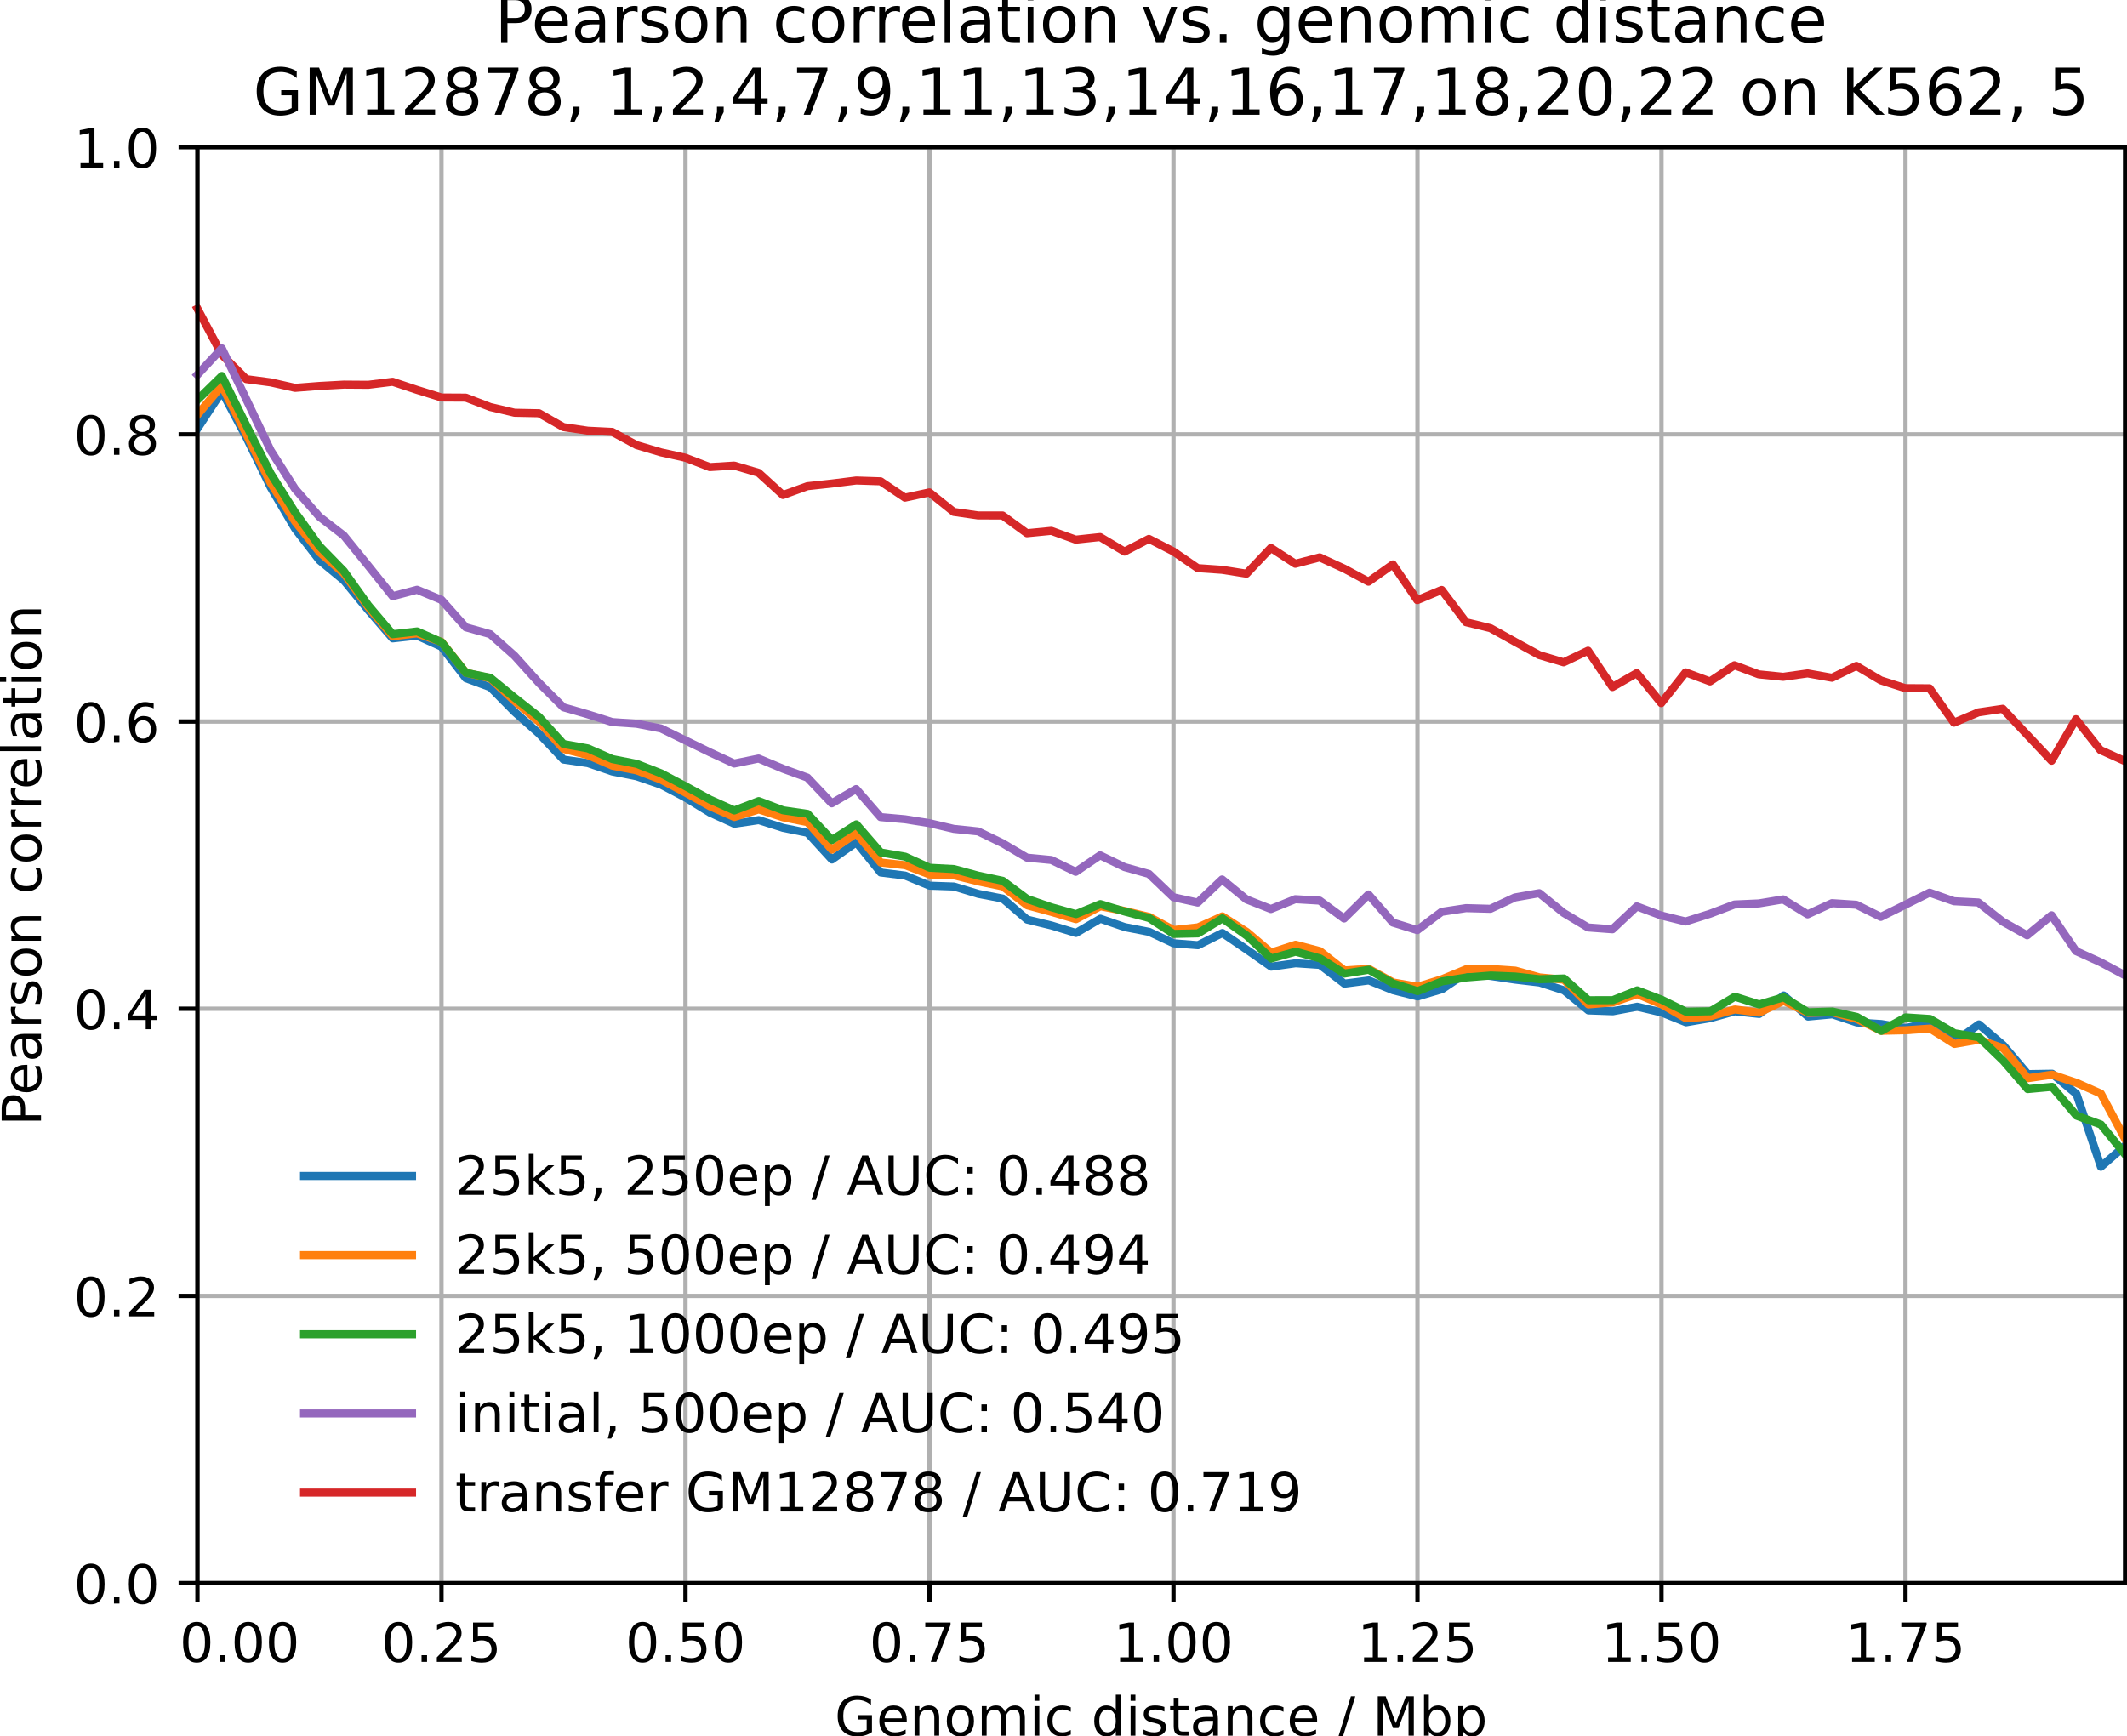
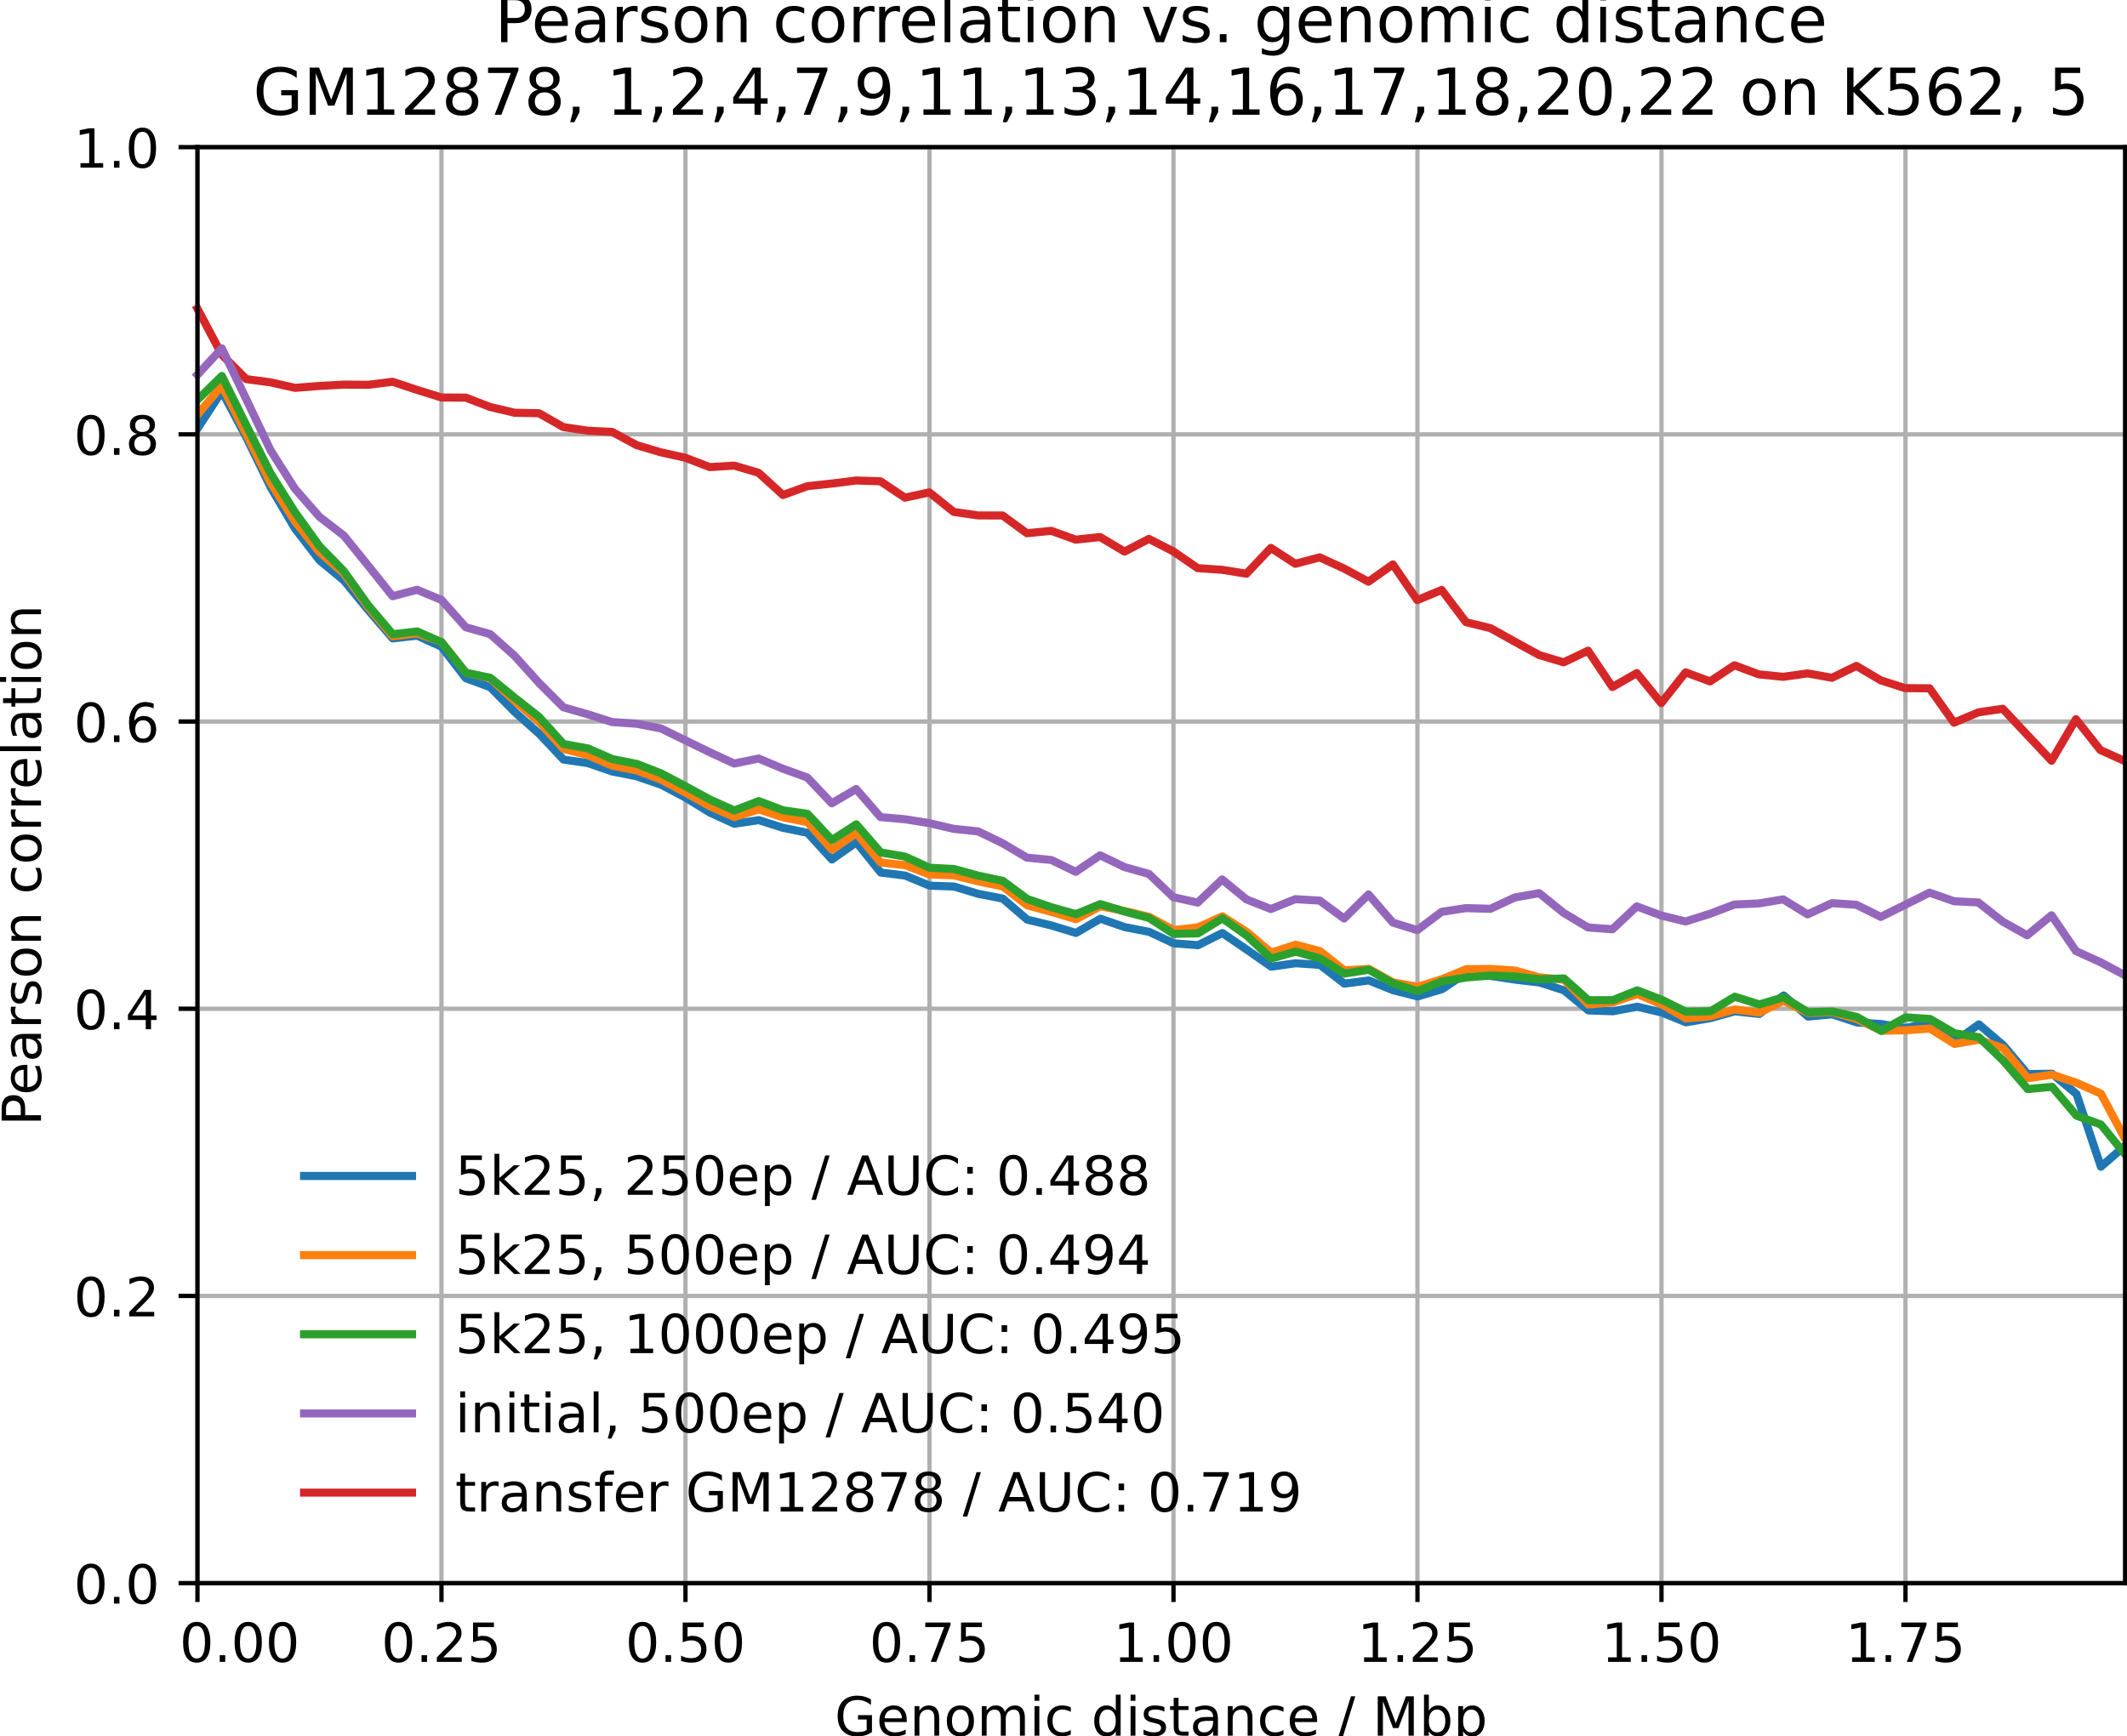
<svg xmlns="http://www.w3.org/2000/svg" version="1.1" id="svg2" xml:space="preserve" width="80mm" height="65.3mm" viewBox="0 0 302.362 246.803">
  <defs id="defs6">
    <clipPath clipPathUnits="userSpaceOnUse" id="clipPath22">
      <path d="M 57.6,38.016 H 414.72 V 304.128 H 57.6 Z" id="path20" />
    </clipPath>
    <clipPath clipPathUnits="userSpaceOnUse" id="clipPath40">
      <path d="M 57.6,38.016 H 414.72 V 304.128 H 57.6 Z" id="path38" />
    </clipPath>
    <clipPath clipPathUnits="userSpaceOnUse" id="clipPath58">
      <path d="M 57.6,38.016 H 414.72 V 304.128 H 57.6 Z" id="path56" />
    </clipPath>
    <clipPath clipPathUnits="userSpaceOnUse" id="clipPath76">
      <path d="M 57.6,38.016 H 414.72 V 304.128 H 57.6 Z" id="path74" />
    </clipPath>
    <clipPath clipPathUnits="userSpaceOnUse" id="clipPath94">
      <path d="M 57.6,38.016 H 414.72 V 304.128 H 57.6 Z" id="path92" />
    </clipPath>
    <clipPath clipPathUnits="userSpaceOnUse" id="clipPath112">
      <path d="M 57.6,38.016 H 414.72 V 304.128 H 57.6 Z" id="path110" />
    </clipPath>
    <clipPath clipPathUnits="userSpaceOnUse" id="clipPath130">
      <path d="M 57.6,38.016 H 414.72 V 304.128 H 57.6 Z" id="path128" />
    </clipPath>
    <clipPath clipPathUnits="userSpaceOnUse" id="clipPath148">
      <path d="M 57.6,38.016 H 414.72 V 304.128 H 57.6 Z" id="path146" />
    </clipPath>
    <clipPath clipPathUnits="userSpaceOnUse" id="clipPath170">
      <path d="M 57.6,38.016 H 414.72 V 304.128 H 57.6 Z" id="path168" />
    </clipPath>
    <clipPath clipPathUnits="userSpaceOnUse" id="clipPath188">
      <path d="M 57.6,38.016 H 414.72 V 304.128 H 57.6 Z" id="path186" />
    </clipPath>
    <clipPath clipPathUnits="userSpaceOnUse" id="clipPath206">
      <path d="M 57.6,38.016 H 414.72 V 304.128 H 57.6 Z" id="path204" />
    </clipPath>
    <clipPath clipPathUnits="userSpaceOnUse" id="clipPath224">
      <path d="M 57.6,38.016 H 414.72 V 304.128 H 57.6 Z" id="path222" />
    </clipPath>
    <clipPath clipPathUnits="userSpaceOnUse" id="clipPath242">
      <path d="M 57.6,38.016 H 414.72 V 304.128 H 57.6 Z" id="path240" />
    </clipPath>
    <clipPath clipPathUnits="userSpaceOnUse" id="clipPath260">
      <path d="M 57.6,38.016 H 414.72 V 304.128 H 57.6 Z" id="path258" />
    </clipPath>
    <clipPath clipPathUnits="userSpaceOnUse" id="clipPath282">
      <path d="M 57.6,38.016 H 414.72 V 304.128 H 57.6 Z" id="path280" />
    </clipPath>
    <clipPath clipPathUnits="userSpaceOnUse" id="clipPath292">
      <path d="M 57.6,38.016 H 414.72 V 304.128 H 57.6 Z" id="path290" />
    </clipPath>
    <clipPath clipPathUnits="userSpaceOnUse" id="clipPath302">
      <path d="M 57.6,38.016 H 414.72 V 304.128 H 57.6 Z" id="path300" />
    </clipPath>
    <clipPath clipPathUnits="userSpaceOnUse" id="clipPath312">
      <path d="M 57.6,38.016 H 414.72 V 304.128 H 57.6 Z" id="path310" />
    </clipPath>
    <clipPath clipPathUnits="userSpaceOnUse" id="clipPath322">
      <path d="M 57.6,38.016 H 414.72 V 304.128 H 57.6 Z" id="path320" />
    </clipPath>
  </defs>
  <g id="g10" transform="matrix(1.333333,0,0,-1.333333,-28.02396,443.5936)">
    <path d="M 57.6,38.016 V 304.128" style="fill:none;stroke:#b0b0b0;stroke-width:0.8;stroke-linecap:square;stroke-linejoin:round;stroke-miterlimit:10;stroke-dasharray:none;stroke-opacity:1" id="path24" transform="matrix(0.5754808,0,0,0.5754808,8.922531,141.9839)" />
    <path d="M 102.805,38.016 V 304.128" style="fill:none;stroke:#b0b0b0;stroke-width:0.8;stroke-linecap:square;stroke-linejoin:round;stroke-miterlimit:10;stroke-dasharray:none;stroke-opacity:1" id="path42" transform="matrix(0.5754808,0,0,0.5754808,8.922531,141.9839)" />
    <path d="M 94.1,163.861 V 317.004" style="fill:none;stroke:#b0b0b0;stroke-width:0.46;stroke-linecap:square;stroke-linejoin:round;stroke-miterlimit:10;stroke-dasharray:none;stroke-opacity:1" id="path60" />
    <path d="M 193.215,38.016 V 304.128" style="fill:none;stroke:#b0b0b0;stroke-width:0.8;stroke-linecap:square;stroke-linejoin:round;stroke-miterlimit:10;stroke-dasharray:none;stroke-opacity:1" id="path78" transform="matrix(0.5754808,0,0,0.5754808,8.922531,141.9839)" />
    <path d="M 238.42,38.016 V 304.128" style="fill:none;stroke:#b0b0b0;stroke-width:0.8;stroke-linecap:square;stroke-linejoin:round;stroke-miterlimit:10;stroke-dasharray:none;stroke-opacity:1" id="path96" transform="matrix(0.5754808,0,0,0.5754808,8.922531,141.9839)" />
    <path d="M 283.625,38.016 V 304.128" style="fill:none;stroke:#b0b0b0;stroke-width:0.8;stroke-linecap:square;stroke-linejoin:round;stroke-miterlimit:10;stroke-dasharray:none;stroke-opacity:1" id="path114" transform="matrix(0.5754808,0,0,0.5754808,8.922531,141.9839)" />
    <path d="M 328.83,38.016 V 304.128" style="fill:none;stroke:#b0b0b0;stroke-width:0.8;stroke-linecap:square;stroke-linejoin:round;stroke-miterlimit:10;stroke-dasharray:none;stroke-opacity:1" id="path132" transform="matrix(0.5754808,0,0,0.5754808,8.922531,141.9839)" />
    <path d="M 374.035,38.016 V 304.128" style="fill:none;stroke:#b0b0b0;stroke-width:0.8;stroke-linecap:square;stroke-linejoin:round;stroke-miterlimit:10;stroke-dasharray:none;stroke-opacity:1" id="path150" transform="matrix(0.5754808,0,0,0.5754808,8.922531,141.9839)" />
    <path d="M 57.6,38.016 H 414.72" style="fill:none;stroke:#b0b0b0;stroke-width:0.8;stroke-linecap:square;stroke-linejoin:round;stroke-miterlimit:10;stroke-dasharray:none;stroke-opacity:1" id="path172" transform="matrix(0.5754808,0,0,0.5754808,8.922531,141.9839)" />
    <path d="M 57.6,91.238 H 414.72" style="fill:none;stroke:#b0b0b0;stroke-width:0.8;stroke-linecap:square;stroke-linejoin:round;stroke-miterlimit:10;stroke-dasharray:none;stroke-opacity:1" id="path190" transform="matrix(0.5754808,0,0,0.5754808,8.922531,141.9839)" />
    <path d="M 57.6,144.461 H 414.72" style="fill:none;stroke:#b0b0b0;stroke-width:0.8;stroke-linecap:square;stroke-linejoin:round;stroke-miterlimit:10;stroke-dasharray:none;stroke-opacity:1" id="path208" transform="matrix(0.5754808,0,0,0.5754808,8.922531,141.9839)" />
    <path d="M 57.6,197.683 H 414.72" style="fill:none;stroke:#b0b0b0;stroke-width:0.8;stroke-linecap:square;stroke-linejoin:round;stroke-miterlimit:10;stroke-dasharray:none;stroke-opacity:1" id="path226" transform="matrix(0.5754808,0,0,0.5754808,8.922531,141.9839)" />
    <path d="M 57.6,250.906 H 414.72" style="fill:none;stroke:#b0b0b0;stroke-width:0.8;stroke-linecap:square;stroke-linejoin:round;stroke-miterlimit:10;stroke-dasharray:none;stroke-opacity:1" id="path244" transform="matrix(0.5754808,0,0,0.5754808,8.922531,141.9839)" />
    <path d="M 57.6,304.128 H 414.72" style="fill:none;stroke:#b0b0b0;stroke-width:0.8;stroke-linecap:square;stroke-linejoin:round;stroke-miterlimit:10;stroke-dasharray:none;stroke-opacity:1" id="path262" transform="matrix(0.5754808,0,0,0.5754808,8.922531,141.9839)" />
    <path d="m 42.07,299.772 2.601,-4.907 2.601,-2.601 2.601,-0.346 2.601,-0.586 2.601,0.203 2.601,0.143 2.601,-0.019 2.601,0.322 2.601,-0.866 2.601,-0.81 2.601,-0.015 2.601,-1 2.601,-0.613 2.601,-0.053 2.601,-1.479 2.601,-0.383 2.601,-0.128 2.601,-1.409 2.601,-0.773 2.601,-0.574 2.601,-0.997 2.601,0.16 2.601,-0.767 2.601,-2.369 2.601,0.939 2.601,0.282 2.601,0.325 2.601,-0.085 2.601,-1.744 2.601,0.563 2.601,-2.084 2.601,-0.375 2.601,-0.002 2.601,-1.895 2.601,0.254 2.601,-0.94 2.601,0.279 2.601,-1.551 2.601,1.353 2.601,-1.333 2.601,-1.785 2.601,-0.179 2.601,-0.412 2.601,2.748 2.601,-1.691 2.601,0.682 2.601,-1.192 2.601,-1.4 2.601,1.842 2.601,-3.808 2.601,1.084 2.601,-3.44 2.601,-0.633 2.601,-1.449 2.601,-1.424 2.601,-0.773 2.601,1.241 2.601,-3.877 2.601,1.488 2.601,-3.203 2.601,3.282 2.601,-0.967 2.601,1.723 2.601,-0.97 2.601,-0.262 2.601,0.365 2.601,-0.466 2.601,1.264 2.601,-1.541 2.601,-0.83 2.601,-0.018 2.601,-3.666 2.601,1.101 2.601,0.383 2.601,-2.778 2.601,-2.764 2.601,4.431 2.601,-3.29 2.601,-1.171" style="fill:none;stroke:#d62728;stroke-width:0.863;stroke-linecap:square;stroke-linejoin:round;stroke-miterlimit:10;stroke-dasharray:none;stroke-opacity:1" id="path324" />
    <g id="g16" transform="matrix(0.5754808,0,0,0.5754808,8.922531,141.9839)">
      <g id="g18" clip-path="url(#clipPath22)" />
    </g>
    <path d="m 42.07,163.861 v -2.014" style="fill:#000000;fill-opacity:1;fill-rule:nonzero;stroke:#000000;stroke-width:0.46;stroke-linecap:butt;stroke-linejoin:round;stroke-miterlimit:10;stroke-dasharray:none;stroke-opacity:1" id="path28" />
    <g id="g34" transform="matrix(0.5754808,0,0,0.5754808,8.922531,141.9839)">
      <g id="g36" clip-path="url(#clipPath40)" />
    </g>
    <path d="m 68.085,163.861 v -2.014" style="fill:#000000;fill-opacity:1;fill-rule:nonzero;stroke:#000000;stroke-width:0.46;stroke-linecap:butt;stroke-linejoin:round;stroke-miterlimit:10;stroke-dasharray:none;stroke-opacity:1" id="path46" />
    <path d="m 94.1,163.861 v -2.014" style="fill:#000000;fill-opacity:1;fill-rule:nonzero;stroke:#000000;stroke-width:0.46;stroke-linecap:butt;stroke-linejoin:round;stroke-miterlimit:10;stroke-dasharray:none;stroke-opacity:1" id="path64" />
    <g id="g70" transform="matrix(0.5754808,0,0,0.5754808,8.922531,141.9839)">
      <g id="g72" clip-path="url(#clipPath76)" />
    </g>
    <path d="m 120.114,163.861 v -2.014" style="fill:#000000;fill-opacity:1;fill-rule:nonzero;stroke:#000000;stroke-width:0.46;stroke-linecap:butt;stroke-linejoin:round;stroke-miterlimit:10;stroke-dasharray:none;stroke-opacity:1" id="path82" />
    <g id="g88" transform="matrix(0.5754808,0,0,0.5754808,8.922531,141.9839)">
      <g id="g90" clip-path="url(#clipPath94)" />
    </g>
    <path d="m 146.129,163.861 v -2.014" style="fill:#000000;fill-opacity:1;fill-rule:nonzero;stroke:#000000;stroke-width:0.46;stroke-linecap:butt;stroke-linejoin:round;stroke-miterlimit:10;stroke-dasharray:none;stroke-opacity:1" id="path100" />
    <g id="g106" transform="matrix(0.5754808,0,0,0.5754808,8.922531,141.9839)">
      <g id="g108" clip-path="url(#clipPath112)" />
    </g>
    <path d="m 172.143,163.861 v -2.014" style="fill:#000000;fill-opacity:1;fill-rule:nonzero;stroke:#000000;stroke-width:0.46;stroke-linecap:butt;stroke-linejoin:round;stroke-miterlimit:10;stroke-dasharray:none;stroke-opacity:1" id="path118" />
    <g id="g124" transform="matrix(0.5754808,0,0,0.5754808,8.922531,141.9839)">
      <g id="g126" clip-path="url(#clipPath130)" />
    </g>
    <path d="m 198.158,163.861 v -2.014" style="fill:#000000;fill-opacity:1;fill-rule:nonzero;stroke:#000000;stroke-width:0.46;stroke-linecap:butt;stroke-linejoin:round;stroke-miterlimit:10;stroke-dasharray:none;stroke-opacity:1" id="path136" />
    <g id="g142" transform="matrix(0.5754808,0,0,0.5754808,8.922531,141.9839)">
      <g id="g144" clip-path="url(#clipPath148)" />
    </g>
    <path d="m 224.173,163.861 v -2.014" style="fill:#000000;fill-opacity:1;fill-rule:nonzero;stroke:#000000;stroke-width:0.46;stroke-linecap:butt;stroke-linejoin:round;stroke-miterlimit:10;stroke-dasharray:none;stroke-opacity:1" id="path154" />
    <g id="g164" transform="matrix(0.5754808,0,0,0.5754808,8.922531,141.9839)">
      <g id="g166" clip-path="url(#clipPath170)" />
    </g>
    <path d="M 42.07,163.861 H 40.056" style="fill:#000000;fill-opacity:1;fill-rule:nonzero;stroke:#000000;stroke-width:0.46;stroke-linecap:butt;stroke-linejoin:round;stroke-miterlimit:10;stroke-dasharray:none;stroke-opacity:1" id="path176" />
    <g id="g182" transform="matrix(0.5754808,0,0,0.5754808,8.922531,141.9839)">
      <g id="g184" clip-path="url(#clipPath188)" />
    </g>
    <path d="M 42.07,194.49 H 40.056" style="fill:#000000;fill-opacity:1;fill-rule:nonzero;stroke:#000000;stroke-width:0.46;stroke-linecap:butt;stroke-linejoin:round;stroke-miterlimit:10;stroke-dasharray:none;stroke-opacity:1" id="path194" />
    <g id="g200" transform="matrix(0.5754808,0,0,0.5754808,8.922531,141.9839)">
      <g id="g202" clip-path="url(#clipPath206)" />
    </g>
    <path d="M 42.07,225.118 H 40.056" style="fill:#000000;fill-opacity:1;fill-rule:nonzero;stroke:#000000;stroke-width:0.46;stroke-linecap:butt;stroke-linejoin:round;stroke-miterlimit:10;stroke-dasharray:none;stroke-opacity:1" id="path212" />
    <g id="g218" transform="matrix(0.5754808,0,0,0.5754808,8.922531,141.9839)">
      <g id="g220" clip-path="url(#clipPath224)" />
    </g>
    <path d="M 42.07,255.747 H 40.056" style="fill:#000000;fill-opacity:1;fill-rule:nonzero;stroke:#000000;stroke-width:0.46;stroke-linecap:butt;stroke-linejoin:round;stroke-miterlimit:10;stroke-dasharray:none;stroke-opacity:1" id="path230" />
    <g id="g236" transform="matrix(0.5754808,0,0,0.5754808,8.922531,141.9839)">
      <g id="g238" clip-path="url(#clipPath242)" />
    </g>
    <path d="M 42.07,286.375 H 40.056" style="fill:#000000;fill-opacity:1;fill-rule:nonzero;stroke:#000000;stroke-width:0.46;stroke-linecap:butt;stroke-linejoin:round;stroke-miterlimit:10;stroke-dasharray:none;stroke-opacity:1" id="path248" />
    <g id="g254" transform="matrix(0.5754808,0,0,0.5754808,8.922531,141.9839)">
      <g id="g256" clip-path="url(#clipPath260)" />
    </g>
    <path d="M 42.07,317.004 H 40.056" style="fill:#000000;fill-opacity:1;fill-rule:nonzero;stroke:#000000;stroke-width:0.46;stroke-linecap:butt;stroke-linejoin:round;stroke-miterlimit:10;stroke-dasharray:none;stroke-opacity:1" id="path266" />
    <g id="g278" clip-path="url(#clipPath282)" transform="matrix(0.5754808,0,0,0.5754808,8.922531,141.9839)">
      <path d="m 57.6,251.973 4.521,6.906 4.521,-8.504 4.521,-9.281 4.521,-7.665 4.521,-5.859 4.521,-3.731 4.521,-5.508 4.521,-5.24 4.521,0.507 4.521,-2.046 4.521,-5.84 4.521,-1.673 4.521,-4.588 4.521,-4.015 4.521,-4.8 4.521,-0.659 4.521,-1.552 4.521,-0.893 4.521,-1.558 4.521,-2.383 4.521,-2.785 4.521,-2.064 4.521,0.672 4.521,-1.436 4.521,-0.913 4.521,-4.945 4.521,3.193 4.521,-5.613 4.521,-0.562 4.521,-1.873 4.521,-0.156 4.521,-1.365 4.521,-0.87 4.521,-3.895 4.521,-1.096 4.521,-1.38 4.521,2.643 4.521,-1.561 4.521,-0.878 4.521,-2.118 4.521,-0.355 4.521,2.262 4.521,-3.084 4.521,-3.155 4.521,0.632 4.521,-0.303 4.521,-3.472 4.521,0.588 4.521,-1.815 4.521,-1.141 4.521,1.34 4.521,3.022 4.521,-0.585 4.521,-0.669 4.521,-0.531 4.521,-1.454 4.521,-3.721 4.521,-0.159 4.521,0.847 4.521,-1.071 4.521,-1.82 4.521,0.773 4.521,1.266 4.521,-0.492 4.521,3.43 4.521,-3.913 4.521,0.415 4.521,-1.508 4.521,-0.291 4.521,-0.763 4.521,1.086 4.521,-3.62 4.521,3.232 4.521,-3.864 4.521,-5.347 4.521,0.074 4.521,-3.768 4.521,-13.475 4.521,3.938" style="fill:none;stroke:#1f77b4;stroke-width:1.5;stroke-linecap:square;stroke-linejoin:round;stroke-miterlimit:10;stroke-dasharray:none;stroke-opacity:1" id="path284" />
    </g>
    <g id="g288" clip-path="url(#clipPath292)" transform="matrix(0.5754808,0,0,0.5754808,8.922531,141.9839)">
      <path d="m 57.6,254.536 4.521,5.403 4.521,-8.958 4.521,-9.085 4.521,-7.139 4.521,-5.667 4.521,-3.956 4.521,-6.243 4.521,-5.403 4.521,0.54 4.521,-1.597 4.521,-5.71 4.521,-1.029 4.521,-4.209 4.521,-3.836 4.521,-5.039 4.521,-1.156 4.521,-1.951 4.521,-0.869 4.521,-1.722 4.521,-2.398 4.521,-2.53 4.521,-1.995 4.521,1.412 4.521,-1.47 4.521,-0.892 4.521,-5.099 4.521,3.052 4.521,-5.437 4.521,-0.489 4.521,-1.722 4.521,-0.159 4.521,-1.127 4.521,-0.931 4.521,-3.497 4.521,-1.225 4.521,-1.346 4.521,2.397 4.521,-0.877 4.521,-1.09 4.521,-2.44 4.521,0.497 4.521,2.038 4.521,-2.891 4.521,-3.841 4.521,1.471 4.521,-1.19 4.521,-3.568 4.521,0.286 4.521,-2.518 4.521,-0.797 4.521,1.404 4.521,1.863 4.521,0.024 4.521,-0.297 4.521,-1.259 4.521,-0.424 4.521,-4.59 4.521,0.388 4.521,1.542 4.521,-1.911 4.521,-2.604 4.521,0.397 4.521,1.266 4.521,-0.59 4.521,2.191 4.521,-2.241 4.521,0.124 4.521,-1.255 4.521,-2.188 4.521,0.1 4.521,0.31 4.521,-2.845 4.521,0.782 4.521,-1.593 4.521,-5.543 4.521,0.661 4.521,-1.51 4.521,-2.008 4.521,-8.457" style="fill:none;stroke:#ff7f0e;stroke-width:1.5;stroke-linecap:square;stroke-linejoin:round;stroke-miterlimit:10;stroke-dasharray:none;stroke-opacity:1" id="path294" />
    </g>
    <g id="g298" clip-path="url(#clipPath302)" transform="matrix(0.5754808,0,0,0.5754808,8.922531,141.9839)">
      <path d="m 57.6,257.301 4.521,4.419 4.521,-9.12 4.521,-8.969 4.521,-7.178 4.521,-6.267 4.521,-4.636 4.521,-6.339 4.521,-5.345 4.521,0.515 4.521,-1.985 4.521,-5.681 4.521,-0.927 4.521,-3.694 4.521,-3.562 4.521,-5.013 4.521,-0.816 4.521,-1.976 4.521,-0.89 4.521,-1.761 4.521,-2.385 4.521,-2.464 4.521,-2.024 4.521,1.737 4.521,-1.708 4.521,-0.659 4.521,-4.845 4.521,2.902 4.521,-5.212 4.521,-0.772 4.521,-2.057 4.521,-0.242 4.521,-1.23 4.521,-0.955 4.521,-3.357 4.521,-1.547 4.521,-1.265 4.521,1.859 4.521,-1.386 4.521,-1.193 4.521,-2.944 4.521,0.098 4.521,2.785 4.521,-3.205 4.521,-4.24 4.521,1.268 4.521,-1.246 4.521,-2.813 4.521,0.714 4.521,-2.552 4.521,-1.418 4.521,1.81 4.521,0.725 4.521,0.365 4.521,-0.189 4.521,-0.5 4.521,0.137 4.521,-4.029 4.521,0.014 4.521,1.814 4.521,-1.733 4.521,-2.229 4.521,0.086 4.521,2.703 4.521,-1.437 4.521,1.33 4.521,-2.783 4.521,0.143 4.521,-1.004 4.521,-2.582 4.521,2.501 4.521,-0.297 4.521,-2.644 4.521,-0.744 4.521,-4.353 4.521,-5.251 4.521,0.416 4.521,-5.342 4.521,-1.644 4.521,-5.566" style="fill:none;stroke:#2ca02c;stroke-width:1.5;stroke-linecap:square;stroke-linejoin:round;stroke-miterlimit:10;stroke-dasharray:none;stroke-opacity:1" id="path304" />
    </g>
    <path d="m 42.07,292.736 2.601,2.805 2.601,-5.416 2.601,-5.469 2.601,-4.097 2.601,-2.978 2.601,-2.004 2.601,-3.215 2.601,-3.25 2.601,0.688 2.601,-1.079 2.601,-2.922 2.601,-0.733 2.601,-2.312 2.601,-2.888 2.601,-2.6 2.601,-0.75 2.601,-0.826 2.601,-0.179 2.601,-0.502 2.601,-1.272 2.601,-1.266 2.601,-1.204 2.601,0.535 2.601,-1.089 2.601,-0.942 2.601,-2.745 2.601,1.522 2.601,-2.992 2.601,-0.231 2.601,-0.415 2.601,-0.61 2.601,-0.271 2.601,-1.26 2.601,-1.536 2.601,-0.25 2.601,-1.263 2.601,1.763 2.601,-1.258 2.601,-0.73 2.601,-2.481 2.601,-0.574 2.601,2.465 2.601,-2.127 2.601,-1.025 2.601,1.049 2.601,-0.152 2.601,-1.909 2.601,2.565 2.601,-3 2.601,-0.804 2.601,1.951 2.601,0.396 2.601,-0.073 2.601,1.21 2.601,0.456 2.601,-2.103 2.601,-1.553 2.601,-0.194 2.601,2.443 2.601,-0.974 2.601,-0.639 2.601,0.823 2.601,0.988 2.601,0.116 2.601,0.432 2.601,-1.596 2.601,1.193 2.601,-0.171 2.601,-1.294 2.601,1.291 2.601,1.294 2.601,-0.914 2.601,-0.134 2.601,-2.043 2.601,-1.457 2.601,2.136 2.601,-3.818 2.601,-1.182 2.601,-1.386" style="fill:none;stroke:#9467bd;stroke-width:0.863;stroke-linecap:square;stroke-linejoin:round;stroke-miterlimit:10;stroke-dasharray:none;stroke-opacity:1" id="path314" />
    <path d="M 42.07,163.861 V 317.004" style="fill:none;stroke:#000000;stroke-width:0.46;stroke-linecap:square;stroke-linejoin:miter;stroke-miterlimit:10;stroke-dasharray:none;stroke-opacity:1" id="path328" />
    <path d="M 247.586,163.861 V 317.004" style="fill:none;stroke:#000000;stroke-width:0.46;stroke-linecap:square;stroke-linejoin:miter;stroke-miterlimit:10;stroke-dasharray:none;stroke-opacity:1" id="path330" />
    <path d="M 42.07,163.861 H 247.586" style="fill:none;stroke:#000000;stroke-width:0.46;stroke-linecap:square;stroke-linejoin:miter;stroke-miterlimit:10;stroke-dasharray:none;stroke-opacity:1" id="path332" />
    <path d="M 42.07,317.004 H 247.586" style="fill:none;stroke:#000000;stroke-width:0.46;stroke-linecap:square;stroke-linejoin:miter;stroke-miterlimit:10;stroke-dasharray:none;stroke-opacity:1" id="path334" />
    <path d="M 53.436,207.286 H 64.945" style="fill:none;stroke:#1f77b4;stroke-width:0.863;stroke-linecap:square;stroke-linejoin:round;stroke-miterlimit:10;stroke-dasharray:none;stroke-opacity:1" id="path344" />
    <path d="M 53.436,198.843 H 64.945" style="fill:none;stroke:#ff7f0e;stroke-width:0.863;stroke-linecap:square;stroke-linejoin:round;stroke-miterlimit:10;stroke-dasharray:none;stroke-opacity:1" id="path350" />
    <path d="M 53.436,190.399 H 64.945" style="fill:none;stroke:#2ca02c;stroke-width:0.863;stroke-linecap:square;stroke-linejoin:round;stroke-miterlimit:10;stroke-dasharray:none;stroke-opacity:1" id="path356" />
    <path d="M 53.436,181.956 H 64.945" style="fill:none;stroke:#9467bd;stroke-width:0.863;stroke-linecap:square;stroke-linejoin:round;stroke-miterlimit:10;stroke-dasharray:none;stroke-opacity:1" id="path362" />
    <path d="M 53.436,173.513 H 64.945" style="fill:none;stroke:#d62728;stroke-width:0.863;stroke-linecap:square;stroke-linejoin:round;stroke-miterlimit:10;stroke-dasharray:none;stroke-opacity:1" id="path368" />
  </g>
  <g id="layer1" style="display:inline" transform="translate(-28.02396,-17.20642)">
    <text style="font-variant:normal;font-weight:normal;font-size:7.673px;font-family:'DejaVu Sans';-inkscape-font-specification:DejaVuSans;writing-mode:lr-tb;fill:#000000;fill-opacity:1;fill-rule:nonzero;stroke:none;stroke-width:0.767" id="text32" x="53.551" y="253.516">
      <tspan x="53.551 58.431 60.871 65.752" y="253.516" id="tspan30" style="stroke-width:0.767">0.00</tspan>
    </text>
    <text style="font-variant:normal;font-weight:normal;font-size:7.673px;font-family:'DejaVu Sans';-inkscape-font-specification:DejaVuSans;writing-mode:lr-tb;fill:#000000;fill-opacity:1;fill-rule:nonzero;stroke:none;stroke-width:0.767" id="text50" x="82.238" y="253.516">
      <tspan x="82.238 87.118 89.558 94.438" y="253.516" id="tspan48" style="stroke-width:0.767">0.25</tspan>
    </text>
    <text style="font-variant:normal;font-weight:normal;font-size:7.673px;font-family:'DejaVu Sans';-inkscape-font-specification:DejaVuSans;writing-mode:lr-tb;fill:#000000;fill-opacity:1;fill-rule:nonzero;stroke:none;stroke-width:0.767" id="text68" x="116.924" y="253.516">
      <tspan x="116.924 121.804 124.244 129.124" y="253.516" id="tspan66" style="stroke-width:0.767">0.50</tspan>
    </text>
    <text style="font-variant:normal;font-weight:normal;font-size:7.673px;font-family:'DejaVu Sans';-inkscape-font-specification:DejaVuSans;writing-mode:lr-tb;fill:#000000;fill-opacity:1;fill-rule:nonzero;stroke:none;stroke-width:0.767" id="text86" x="151.61" y="253.516">
      <tspan x="151.61 156.49 158.93 163.81" y="253.516" id="tspan84" style="stroke-width:0.767">0.75</tspan>
    </text>
    <text style="font-variant:normal;font-weight:normal;font-size:7.673px;font-family:'DejaVu Sans';-inkscape-font-specification:DejaVuSans;writing-mode:lr-tb;fill:#000000;fill-opacity:1;fill-rule:nonzero;stroke:none;stroke-width:0.767" id="text104" x="186.296" y="253.516">
      <tspan x="186.296 191.176 193.616 198.496" y="253.516" id="tspan102" style="stroke-width:0.767">1.00</tspan>
    </text>
    <text style="font-variant:normal;font-weight:normal;font-size:7.673px;font-family:'DejaVu Sans';-inkscape-font-specification:DejaVuSans;writing-mode:lr-tb;fill:#000000;fill-opacity:1;fill-rule:nonzero;stroke:none;stroke-width:0.767" id="text122" x="220.982" y="253.516">
      <tspan x="220.982 225.862 228.302 233.183" y="253.516" id="tspan120" style="stroke-width:0.767">1.25</tspan>
    </text>
    <text style="font-variant:normal;font-weight:normal;font-size:7.673px;font-family:'DejaVu Sans';-inkscape-font-specification:DejaVuSans;writing-mode:lr-tb;fill:#000000;fill-opacity:1;fill-rule:nonzero;stroke:none;stroke-width:0.767" id="text140" x="255.668" y="253.516">
      <tspan x="255.668 260.549 262.989 267.869" y="253.516" id="tspan138" style="stroke-width:0.767">1.50</tspan>
    </text>
    <text style="font-variant:normal;font-weight:normal;font-size:7.673px;font-family:'DejaVu Sans';-inkscape-font-specification:DejaVuSans;writing-mode:lr-tb;fill:#000000;fill-opacity:1;fill-rule:nonzero;stroke:none;stroke-width:0.767" id="text158" x="290.355" y="253.516">
      <tspan x="290.355 295.235 297.675 302.555" y="253.516" id="tspan156" style="stroke-width:0.767">1.75</tspan>
    </text>
    <text style="font-variant:normal;font-weight:normal;font-size:7.673px;font-family:'DejaVu Sans';-inkscape-font-specification:DejaVuSans;writing-mode:lr-tb;fill:#000000;fill-opacity:1;fill-rule:nonzero;stroke:none;stroke-width:0.767" id="text162" x="146.664" y="264.007">
      <tspan x="146.664 152.611 157.33 162.194 166.89 174.364 176.497 180.717 183.157 188.03 190.163 194.16 197.168 201.872 206.737 210.957 215.676 218.116 220.702 223.142 229.763 234.636" y="264.007" id="tspan160" style="stroke-width:0.767">Genomic distance / Mbp</tspan>
    </text>
    <text style="font-variant:normal;font-weight:normal;font-size:7.673px;font-family:'DejaVu Sans';-inkscape-font-specification:DejaVuSans;writing-mode:lr-tb;fill:#000000;fill-opacity:1;fill-rule:nonzero;stroke:none;stroke-width:0.767" id="text180" x="38.517" y="245.231">
      <tspan x="38.517 43.398 45.838" y="245.231" id="tspan178" style="stroke-width:0.767">0.0</tspan>
    </text>
    <text style="font-variant:normal;font-weight:normal;font-size:7.673px;font-family:'DejaVu Sans';-inkscape-font-specification:DejaVuSans;writing-mode:lr-tb;fill:#000000;fill-opacity:1;fill-rule:nonzero;stroke:none;stroke-width:0.767" id="text198" x="38.517" y="204.393">
      <tspan x="38.517 43.398 45.838" y="204.393" id="tspan196" style="stroke-width:0.767">0.2</tspan>
    </text>
    <text style="font-variant:normal;font-weight:normal;font-size:7.673px;font-family:'DejaVu Sans';-inkscape-font-specification:DejaVuSans;writing-mode:lr-tb;fill:#000000;fill-opacity:1;fill-rule:nonzero;stroke:none;stroke-width:0.767" id="text216" x="38.517" y="163.555">
      <tspan x="38.517 43.398 45.838" y="163.555" id="tspan214" style="stroke-width:0.767">0.4</tspan>
    </text>
    <text style="font-variant:normal;font-weight:normal;font-size:7.673px;font-family:'DejaVu Sans';-inkscape-font-specification:DejaVuSans;writing-mode:lr-tb;fill:#000000;fill-opacity:1;fill-rule:nonzero;stroke:none;stroke-width:0.767" id="text234" x="38.517" y="122.718">
      <tspan x="38.517 43.398 45.838" y="122.718" id="tspan232" style="stroke-width:0.767">0.6</tspan>
    </text>
    <text style="font-variant:normal;font-weight:normal;font-size:7.673px;font-family:'DejaVu Sans';-inkscape-font-specification:DejaVuSans;writing-mode:lr-tb;fill:#000000;fill-opacity:1;fill-rule:nonzero;stroke:none;stroke-width:0.767" id="text252" x="38.517" y="81.88">
      <tspan x="38.517 43.398 45.838" y="81.88" id="tspan250" style="stroke-width:0.767">0.8</tspan>
    </text>
    <text style="font-variant:normal;font-weight:normal;font-size:7.673px;font-family:'DejaVu Sans';-inkscape-font-specification:DejaVuSans;writing-mode:lr-tb;fill:#000000;fill-opacity:1;fill-rule:nonzero;stroke:none;stroke-width:0.767" id="text270" x="38.517" y="41.042">
      <tspan x="38.517 43.398 45.838" y="41.042" id="tspan268" style="stroke-width:0.767">1.0</tspan>
    </text>
    <text transform="rotate(-90)" style="font-variant:normal;font-weight:normal;font-size:7.673px;font-family:'DejaVu Sans';-inkscape-font-specification:DejaVuSans;writing-mode:lr-tb;fill:#000000;fill-opacity:1;fill-rule:nonzero;stroke:none;stroke-width:0.767" id="text274" x="-177.294" y="33.854">
      <tspan x="-177.294 -172.667 -167.948 -163.244 -160.091 -156.093 -151.397 -146.532 -144.092 -139.872 -135.176 -132.022 -128.869 -124.15 -122.017 -117.313 -114.305 -112.172 -107.476" y="33.854" id="tspan272" style="stroke-width:0.767">Pearson correlation</tspan>
    </text>
    <text style="font-variant:normal;font-weight:normal;font-size:9.208px;font-family:'DejaVu Sans';-inkscape-font-specification:DejaVuSans;writing-mode:lr-tb;fill:#000000;fill-opacity:1;fill-rule:nonzero;stroke:none;stroke-width:0.767" id="text338" x="98.348" y="23.204">
      <tspan x="98.348 103.9 109.563 115.207 118.991 123.788 129.424 135.261 138.189 143.253 148.889 152.673 156.457 162.12 164.68 170.324 173.934 176.493 182.128 187.966 190.894 196.345 201.142 204.07 206.998 212.845 218.508 224.346 229.981 238.949 241.509 246.573 249.501 255.348 257.908 262.705 266.314 271.959 277.796 282.861" y="23.204" id="tspan336" style="stroke-width:0.767">Pearson correlation vs. genomic distance</tspan>
    </text>
    <text style="font-variant:normal;font-weight:normal;font-size:9.208px;font-family:'DejaVu Sans';-inkscape-font-specification:DejaVuSans;writing-mode:lr-tb;fill:#000000;fill-opacity:1;fill-rule:nonzero;stroke:none;stroke-width:0.767" id="text342" x="64.001" y="33.524">
      <tspan x="64.001 71.137 79.083 84.94 90.796 96.652 102.508 108.364 111.292 114.22 120.076 123.004 128.86 131.788 137.644 140.572 146.429 149.357 155.213 158.141 163.997 169.853 172.781 178.637 184.493 187.421 193.277 199.133 202.061 207.917 213.774 216.702 222.558 228.414 231.342 237.198 243.054 245.982 251.838 257.694 260.622 266.478 272.335 275.263 280.898 286.735 289.663 295.704 301.56 307.416 313.272 316.2 319.128" y="33.524" id="tspan340" style="stroke-width:0.767">GM12878, 1,2,4,7,9,11,13,14,16,17,18,20,22 on K562, 5</tspan>
    </text>
    <text style="font-variant:normal;font-weight:normal;font-size:7.673px;font-family:'DejaVu Sans';-inkscape-font-specification:DejaVuSans;writing-mode:lr-tb;fill:#000000;fill-opacity:1;fill-rule:nonzero;stroke:none;stroke-width:0.767" id="text348" x="92.732" y="187.104">
-       <tspan x="92.732 97.612 102.492 106.935 111.815 114.255 116.695 121.575 126.455 131.335 136.054 140.927 143.367 145.953 148.393 153.641 159.258 164.613 167.199 169.639 174.519 176.959 181.84 186.72" y="187.104" id="tspan346" style="stroke-width:0.767">25k5, 250ep / AUC: 0.488</tspan>
+       <tspan id="tspan346" style="stroke-width:0.767" x="92.732" y="187.104">5k25, 250ep / AUC: 0.488</tspan>
    </text>
    <text style="font-variant:normal;font-weight:normal;font-size:7.673px;font-family:'DejaVu Sans';-inkscape-font-specification:DejaVuSans;writing-mode:lr-tb;fill:#000000;fill-opacity:1;fill-rule:nonzero;stroke:none;stroke-width:0.767" id="text354" x="92.732" y="198.362">
-       <tspan x="92.732 97.612 102.492 106.935 111.815 114.255 116.695 121.575 126.455 131.335 136.054 140.927 143.367 145.953 148.393 153.641 159.258 164.613 167.199 169.639 174.519 176.959 181.84 186.72" y="198.362" id="tspan352" style="stroke-width:0.767">25k5, 500ep / AUC: 0.494</tspan>
+       <tspan id="tspan352" style="stroke-width:0.767" x="92.732" y="198.362">5k25, 500ep / AUC: 0.494</tspan>
    </text>
    <text style="font-variant:normal;font-weight:normal;font-size:7.673px;font-family:'DejaVu Sans';-inkscape-font-specification:DejaVuSans;writing-mode:lr-tb;fill:#000000;fill-opacity:1;fill-rule:nonzero;stroke:none;stroke-width:0.767" id="text360" x="92.732" y="209.62">
-       <tspan x="92.732 97.612 102.492 106.935 111.815 114.255 116.695 121.575 126.455 131.335 136.215 140.934 145.807 148.247 150.833 153.273 158.521 164.138 169.494 172.079 174.519 179.4 181.84 186.72 191.6" y="209.62" id="tspan358" style="stroke-width:0.767">25k5, 1000ep / AUC: 0.495</tspan>
+       <tspan id="tspan358" style="stroke-width:0.767" x="92.732" y="209.62">5k25, 1000ep / AUC: 0.495</tspan>
    </text>
    <text style="font-variant:normal;font-weight:normal;font-size:7.673px;font-family:'DejaVu Sans';-inkscape-font-specification:DejaVuSans;writing-mode:lr-tb;fill:#000000;fill-opacity:1;fill-rule:nonzero;stroke:none;stroke-width:0.767" id="text366" x="92.732" y="220.877">
      <tspan x="92.732 94.865 99.73 101.863 104.871 107.004 111.708 113.841 116.281 118.721 123.601 128.481 133.361 138.08 142.952 145.392 147.978 150.418 155.667 161.283 166.639 169.225 171.665 176.545 178.985 183.865 188.745" y="220.877" id="tspan364" style="stroke-width:0.767">initial, 500ep / AUC: 0.540</tspan>
    </text>
    <text style="font-variant:normal;font-weight:normal;font-size:7.673px;font-family:'DejaVu Sans';-inkscape-font-specification:DejaVuSans;writing-mode:lr-tb;fill:#000000;fill-opacity:1;fill-rule:nonzero;stroke:none;stroke-width:0.767" id="text372" x="92.732" y="232.135">
      <tspan x="92.732 95.74 98.894 103.597 108.462 112.46 115.16 119.879 123.033 125.473 131.42 138.042 142.922 147.802 152.682 157.562 162.442 164.882 167.468 169.908 175.156 180.773 186.129 188.715 191.155 196.035 198.475 203.355 208.235" y="232.135" id="tspan370" style="stroke-width:0.767">transfer GM12878 / AUC: 0.719</tspan>
    </text>
  </g>
</svg>
